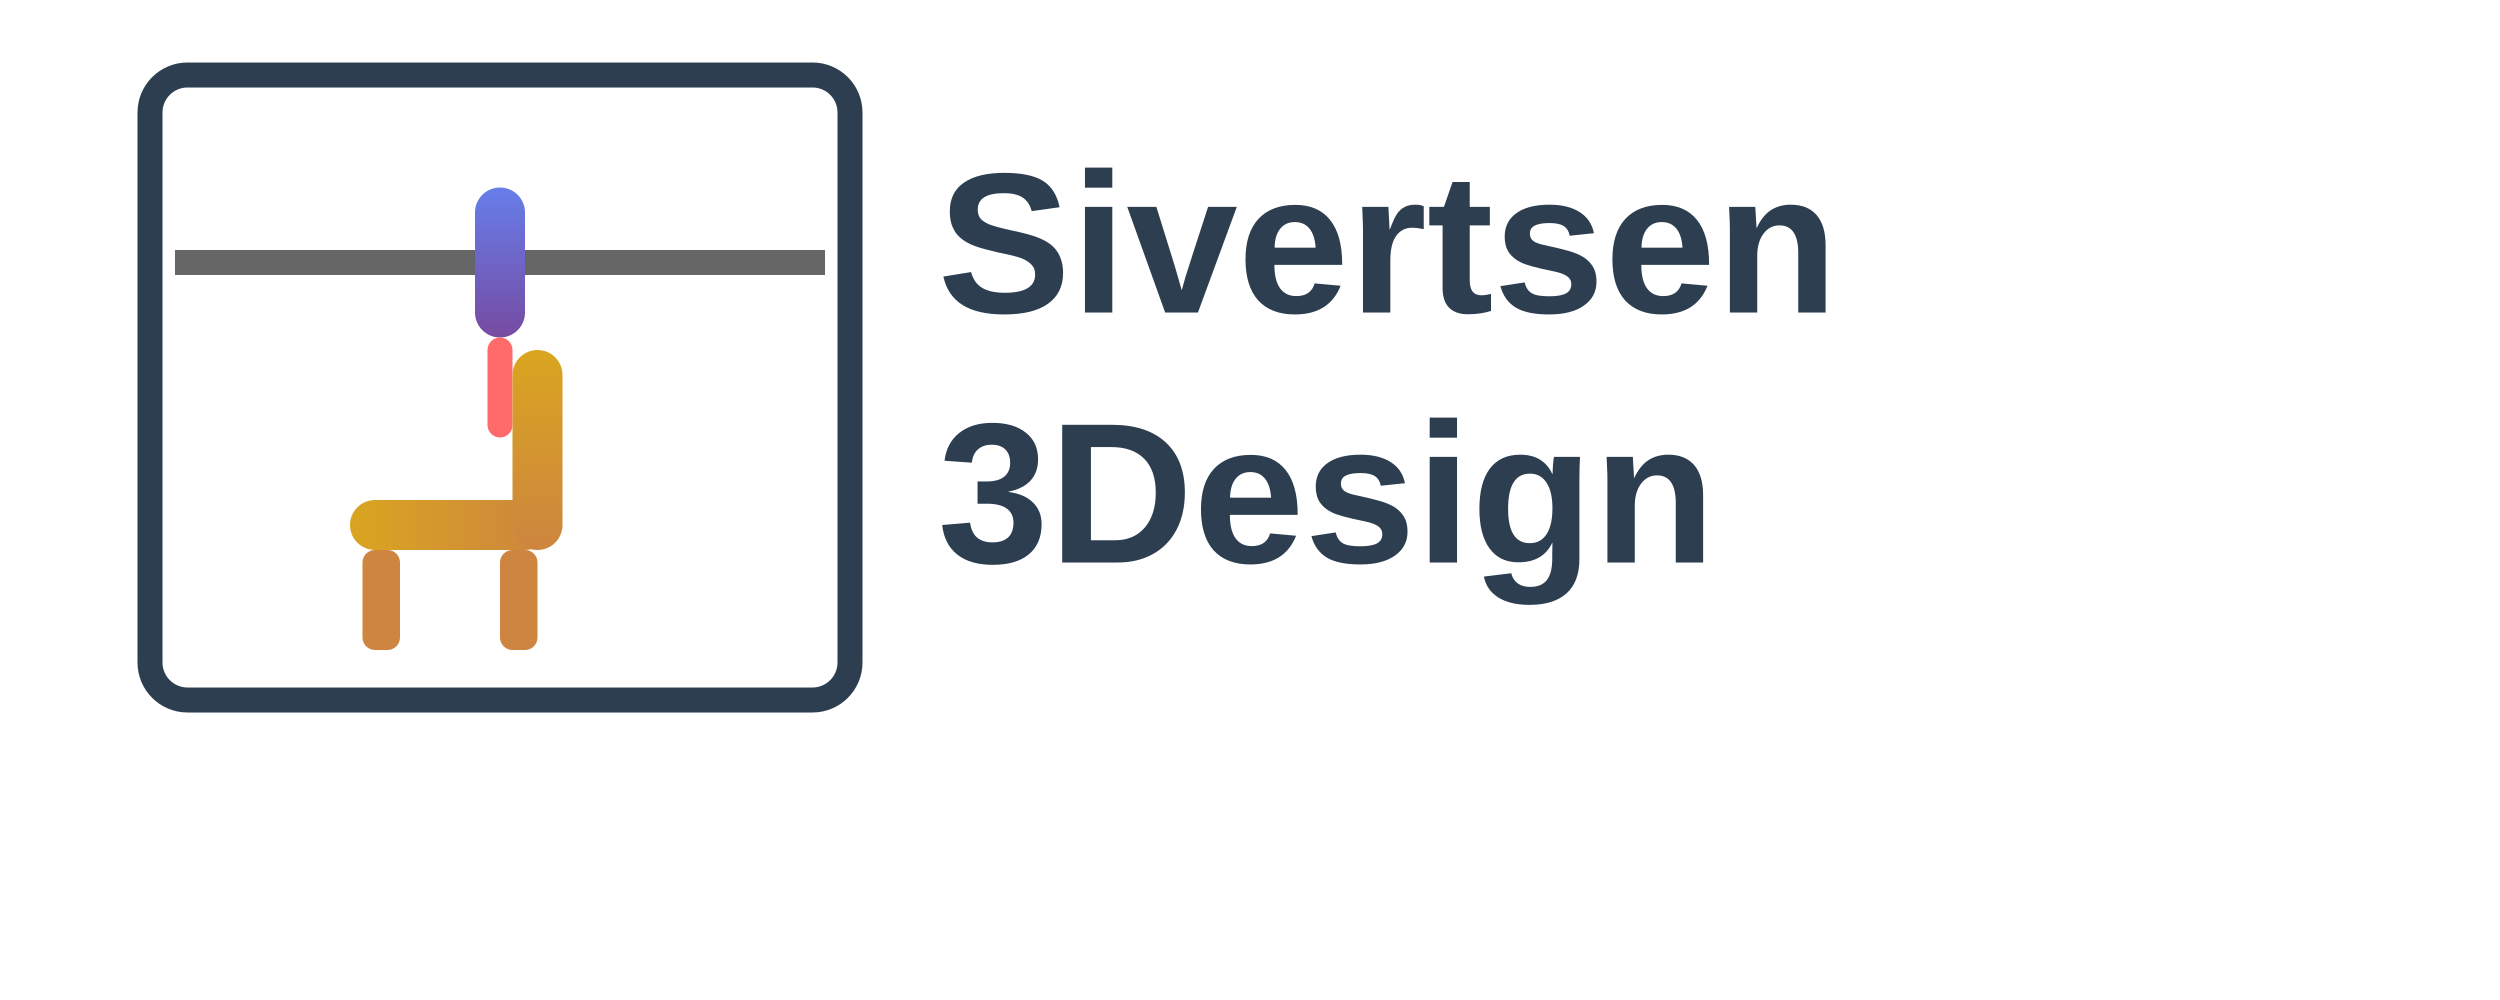
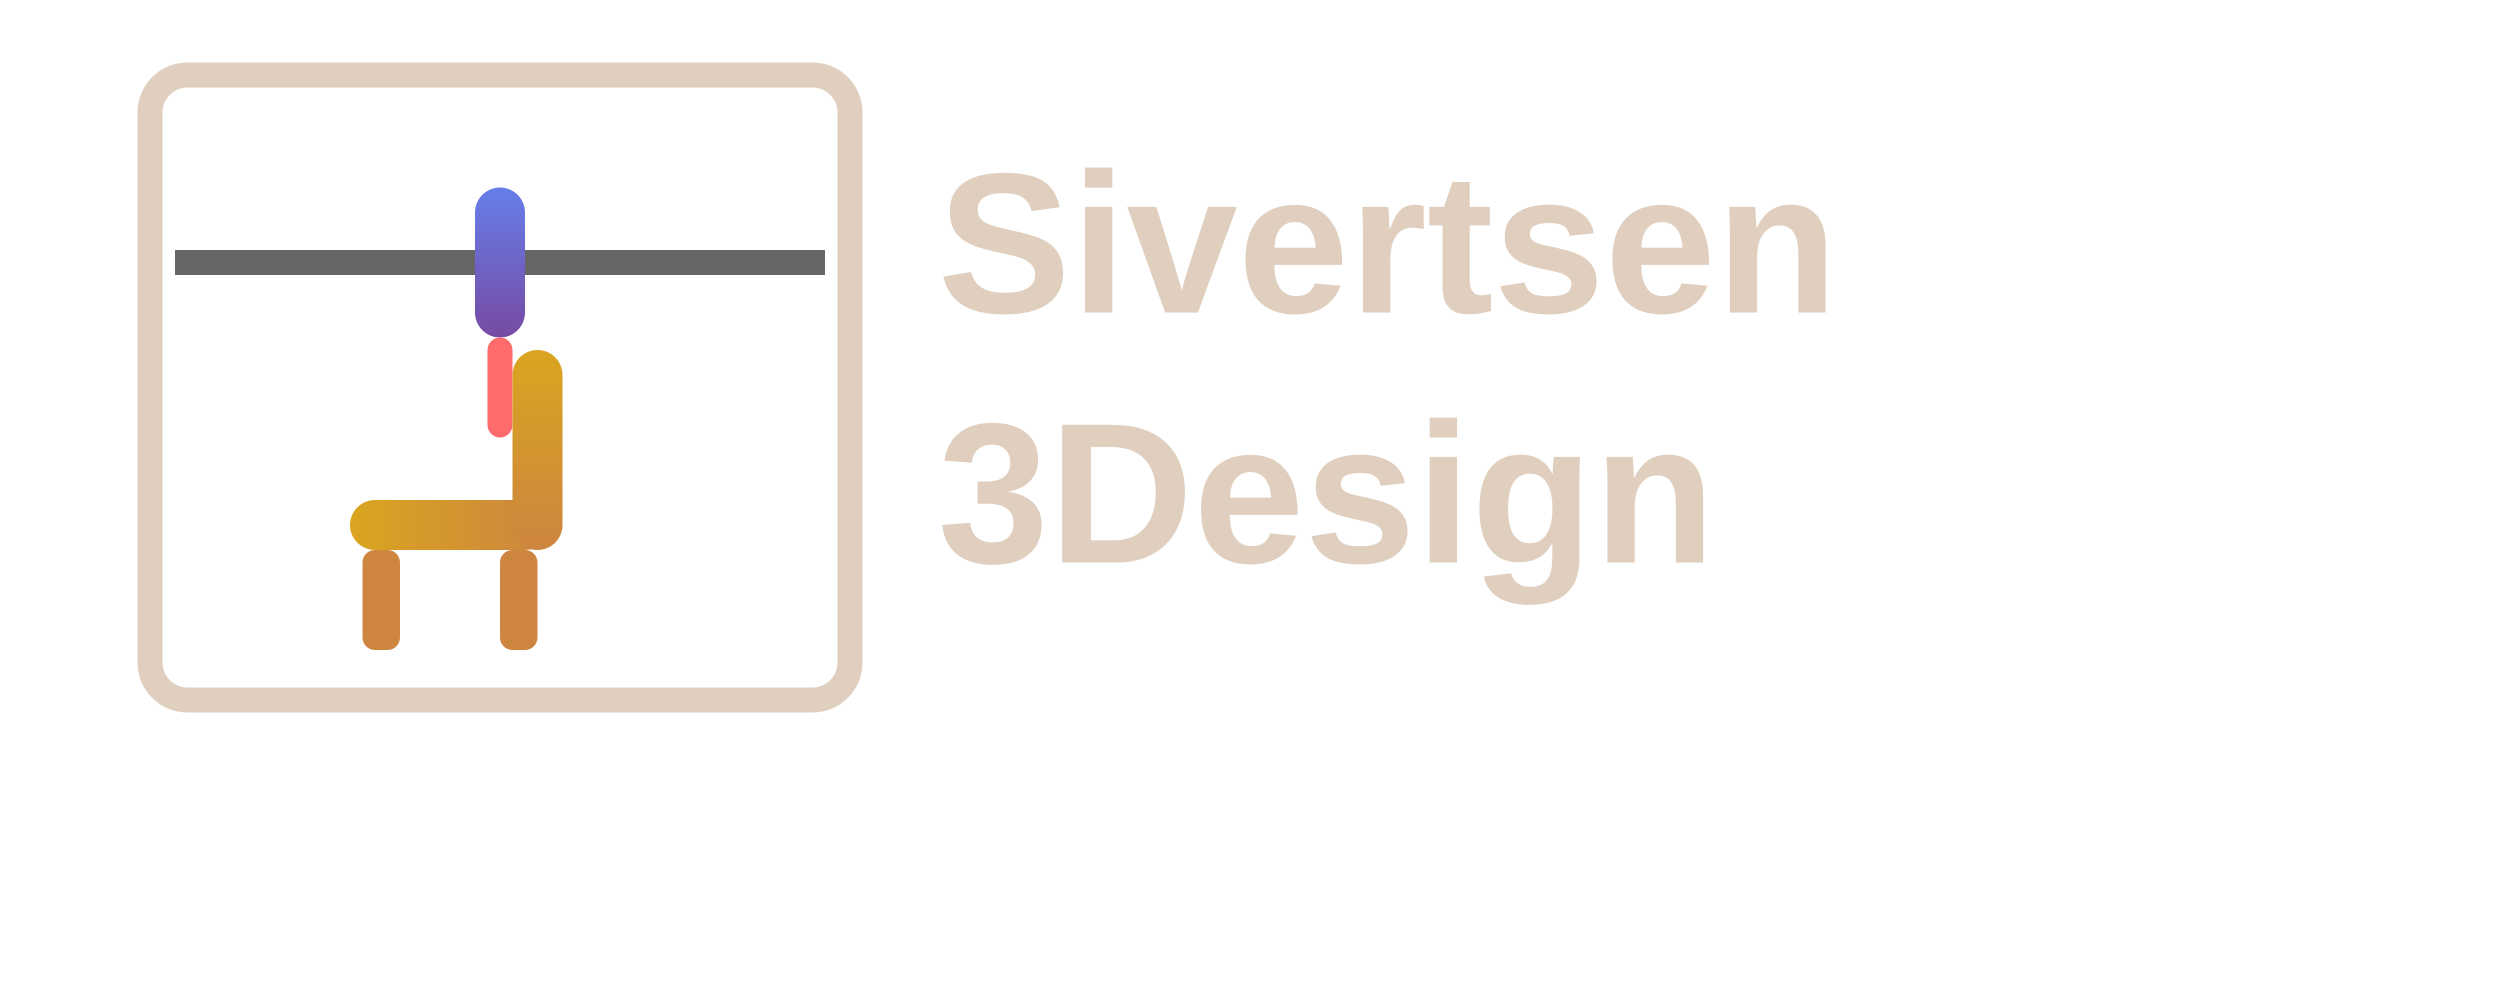
<svg xmlns="http://www.w3.org/2000/svg" width="200" height="80" viewBox="0 0 200 80">
-   <rect x="12" y="6" width="56" height="50" fill="none" stroke="#2c3e50" stroke-width="2" rx="3" />
+   <rect x="12" y="6" width="56" height="50" fill="none" stroke="#E0CFBF" stroke-width="2" rx="3" />
  <rect x="14" y="20" width="52" height="2" fill="#666666" />
  <rect x="38" y="15" width="4" height="12" fill="url(#extruderGradient)" rx="2" />
  <rect x="39" y="27" width="2" height="8" fill="#ff6b6b" rx="1" />
  <rect x="28" y="40" width="16" height="4" fill="url(#woodGradient)" rx="2" />
  <rect x="41" y="28" width="4" height="16" fill="url(#woodGradientVertical)" rx="2" />
  <rect x="29" y="44" width="3" height="8" fill="#cd853f" rx="1" />
  <rect x="40" y="44" width="3" height="8" fill="#cd853f" rx="1" />
-   <text x="75" y="25" font-family="Arial, sans-serif" font-size="16" font-weight="bold" fill="#2c3e50">Sivertsen</text>
-   <text x="75" y="45" font-family="Arial, sans-serif" font-size="16" font-weight="bold" fill="#2c3e50">3Design</text>
+   <text x="75" y="25" font-family="Arial, sans-serif" font-size="16" font-weight="bold" fill="#E0CFBF">Sivertsen</text>
+   <text x="75" y="45" font-family="Arial, sans-serif" font-size="16" font-weight="bold" fill="#E0CFBF">3Design</text>
  <defs>
    <linearGradient id="extruderGradient" x1="0%" y1="0%" x2="0%" y2="100%">
      <stop offset="0%" style="stop-color:#667eea;stop-opacity:1" />
      <stop offset="100%" style="stop-color:#764ba2;stop-opacity:1" />
    </linearGradient>

```
<linearGradient id="woodGradient" x1="0%" y1="0%" x2="100%" y2="0%">
      <stop offset="0%" style="stop-color:#daa520;stop-opacity:1" />
      <stop offset="100%" style="stop-color:#cd853f;stop-opacity:1" />
    </linearGradient>
    <linearGradient id="woodGradientVertical" x1="0%" y1="0%" x2="0%" y2="100%">
      <stop offset="0%" style="stop-color:#daa520;stop-opacity:1" />
      <stop offset="100%" style="stop-color:#cd853f;stop-opacity:1" />
    </linearGradient>
```

  </defs>
</svg>
